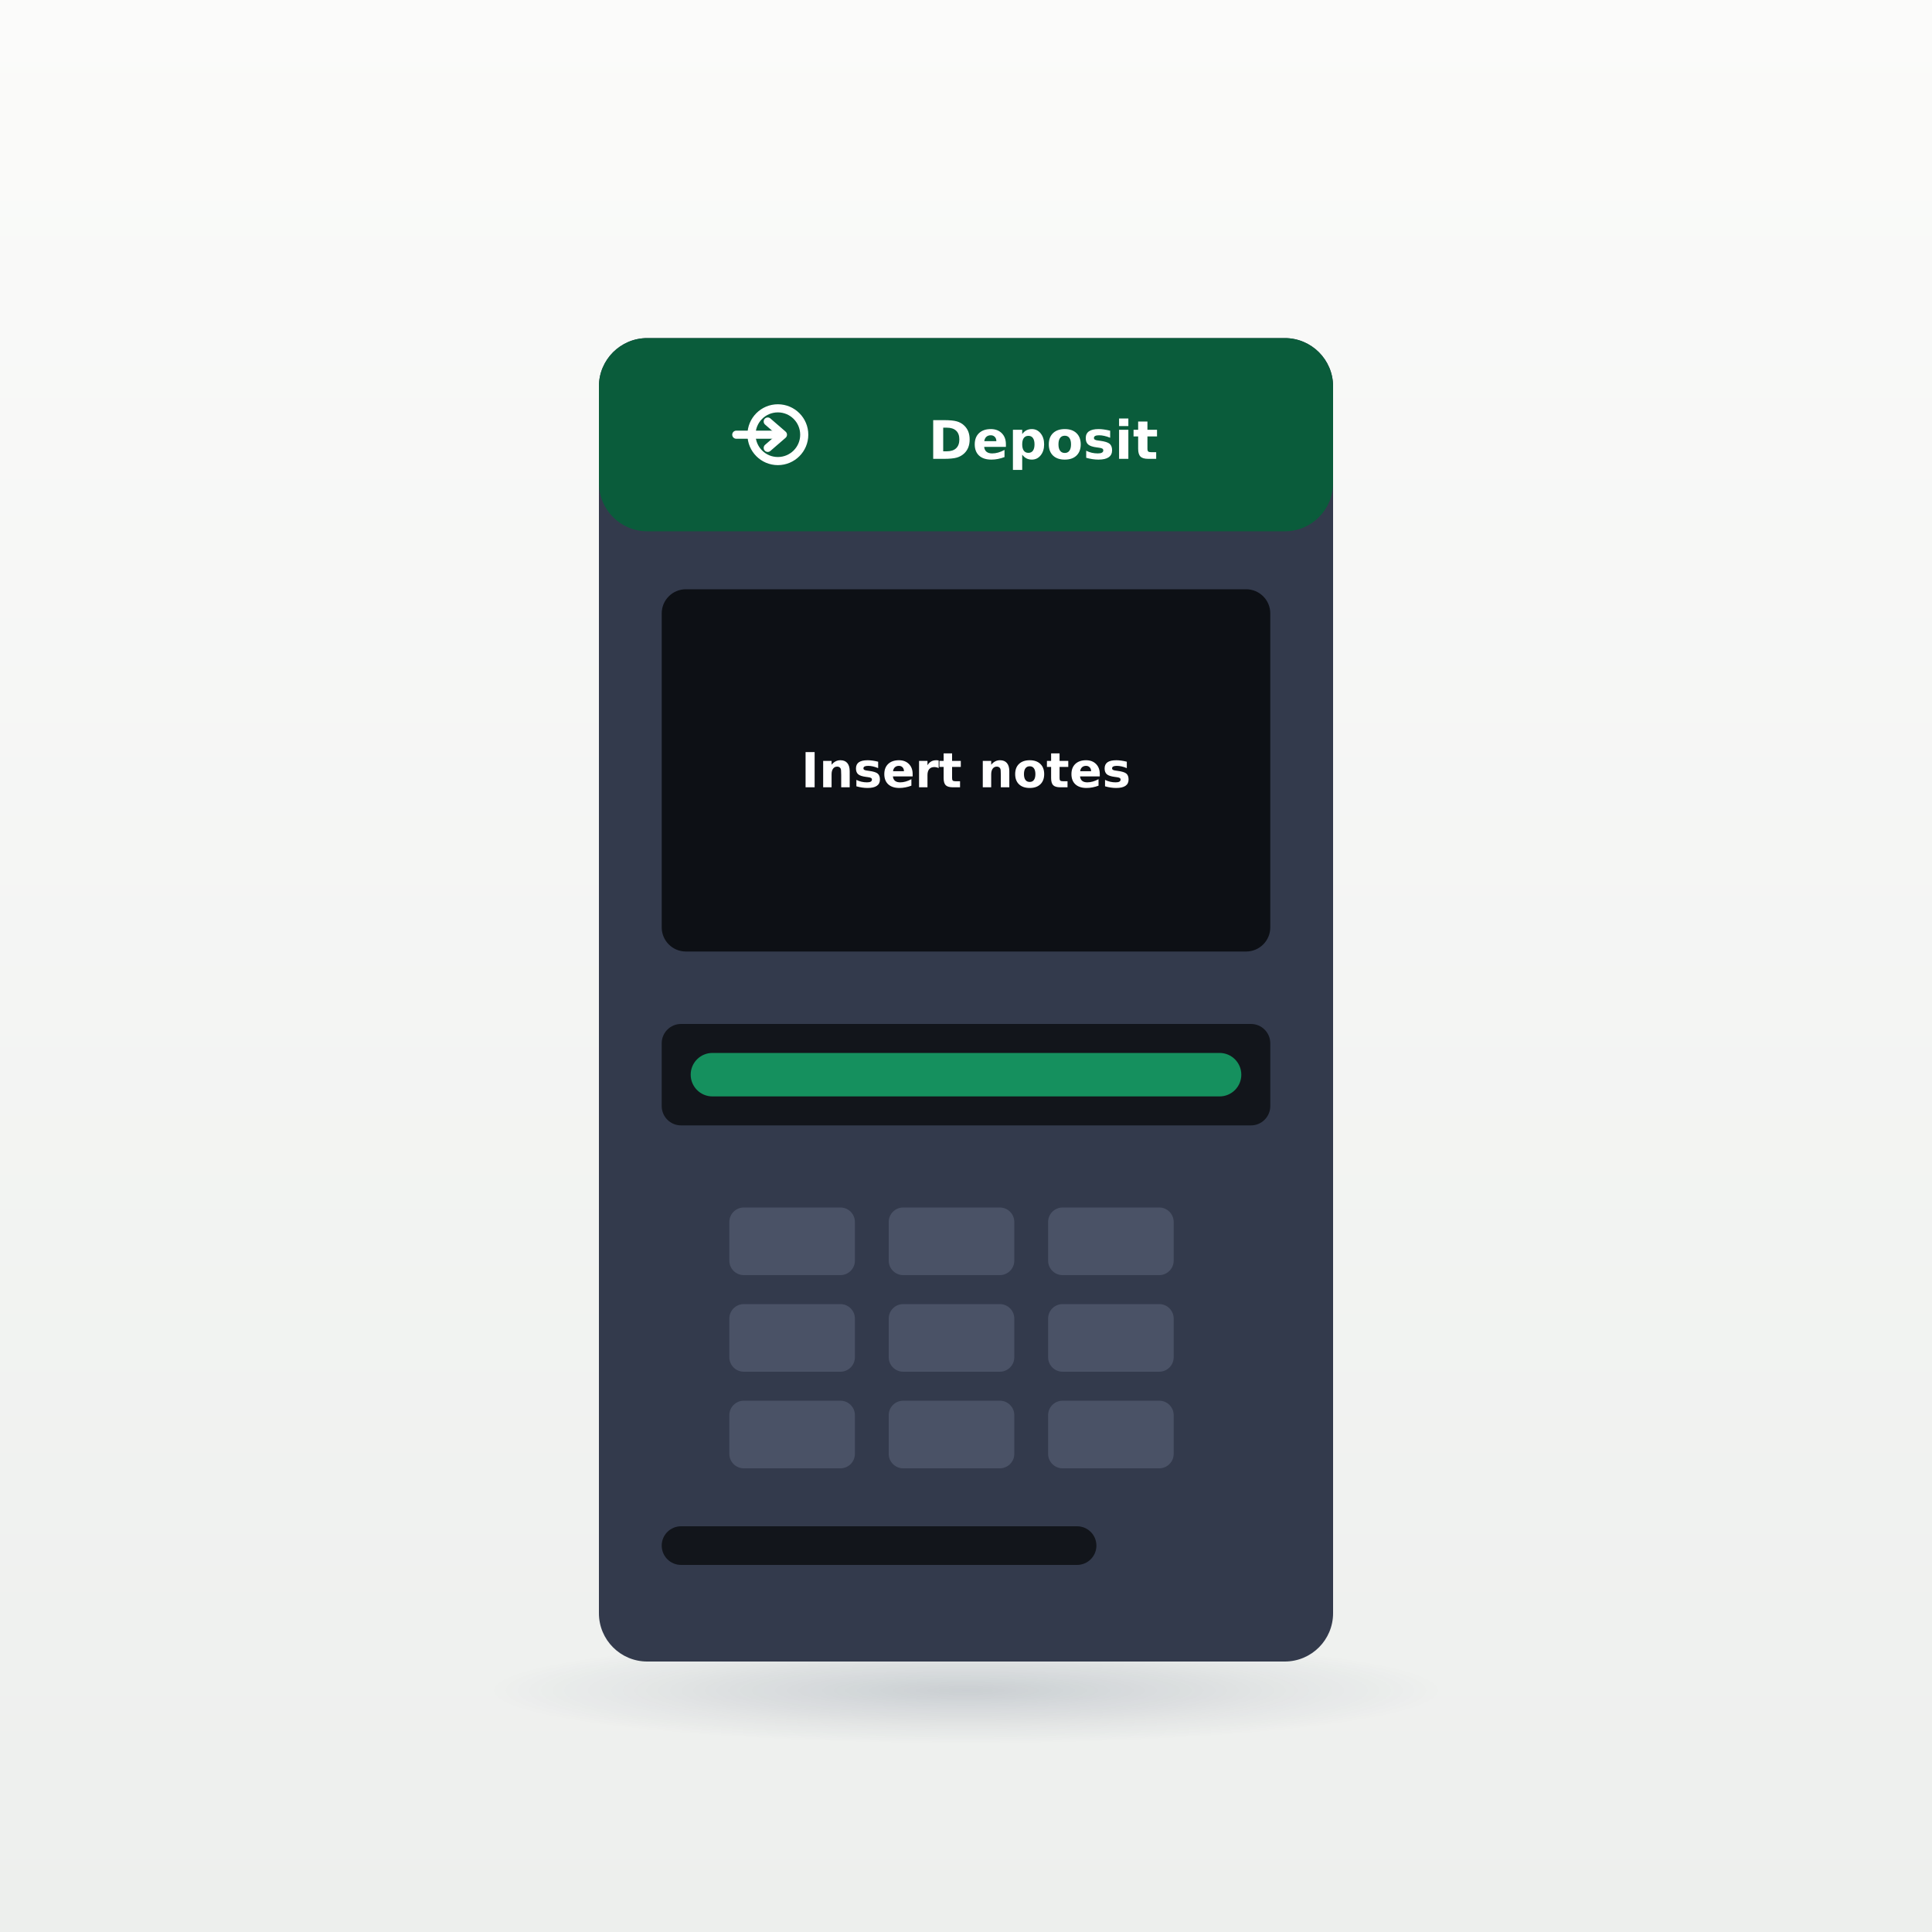
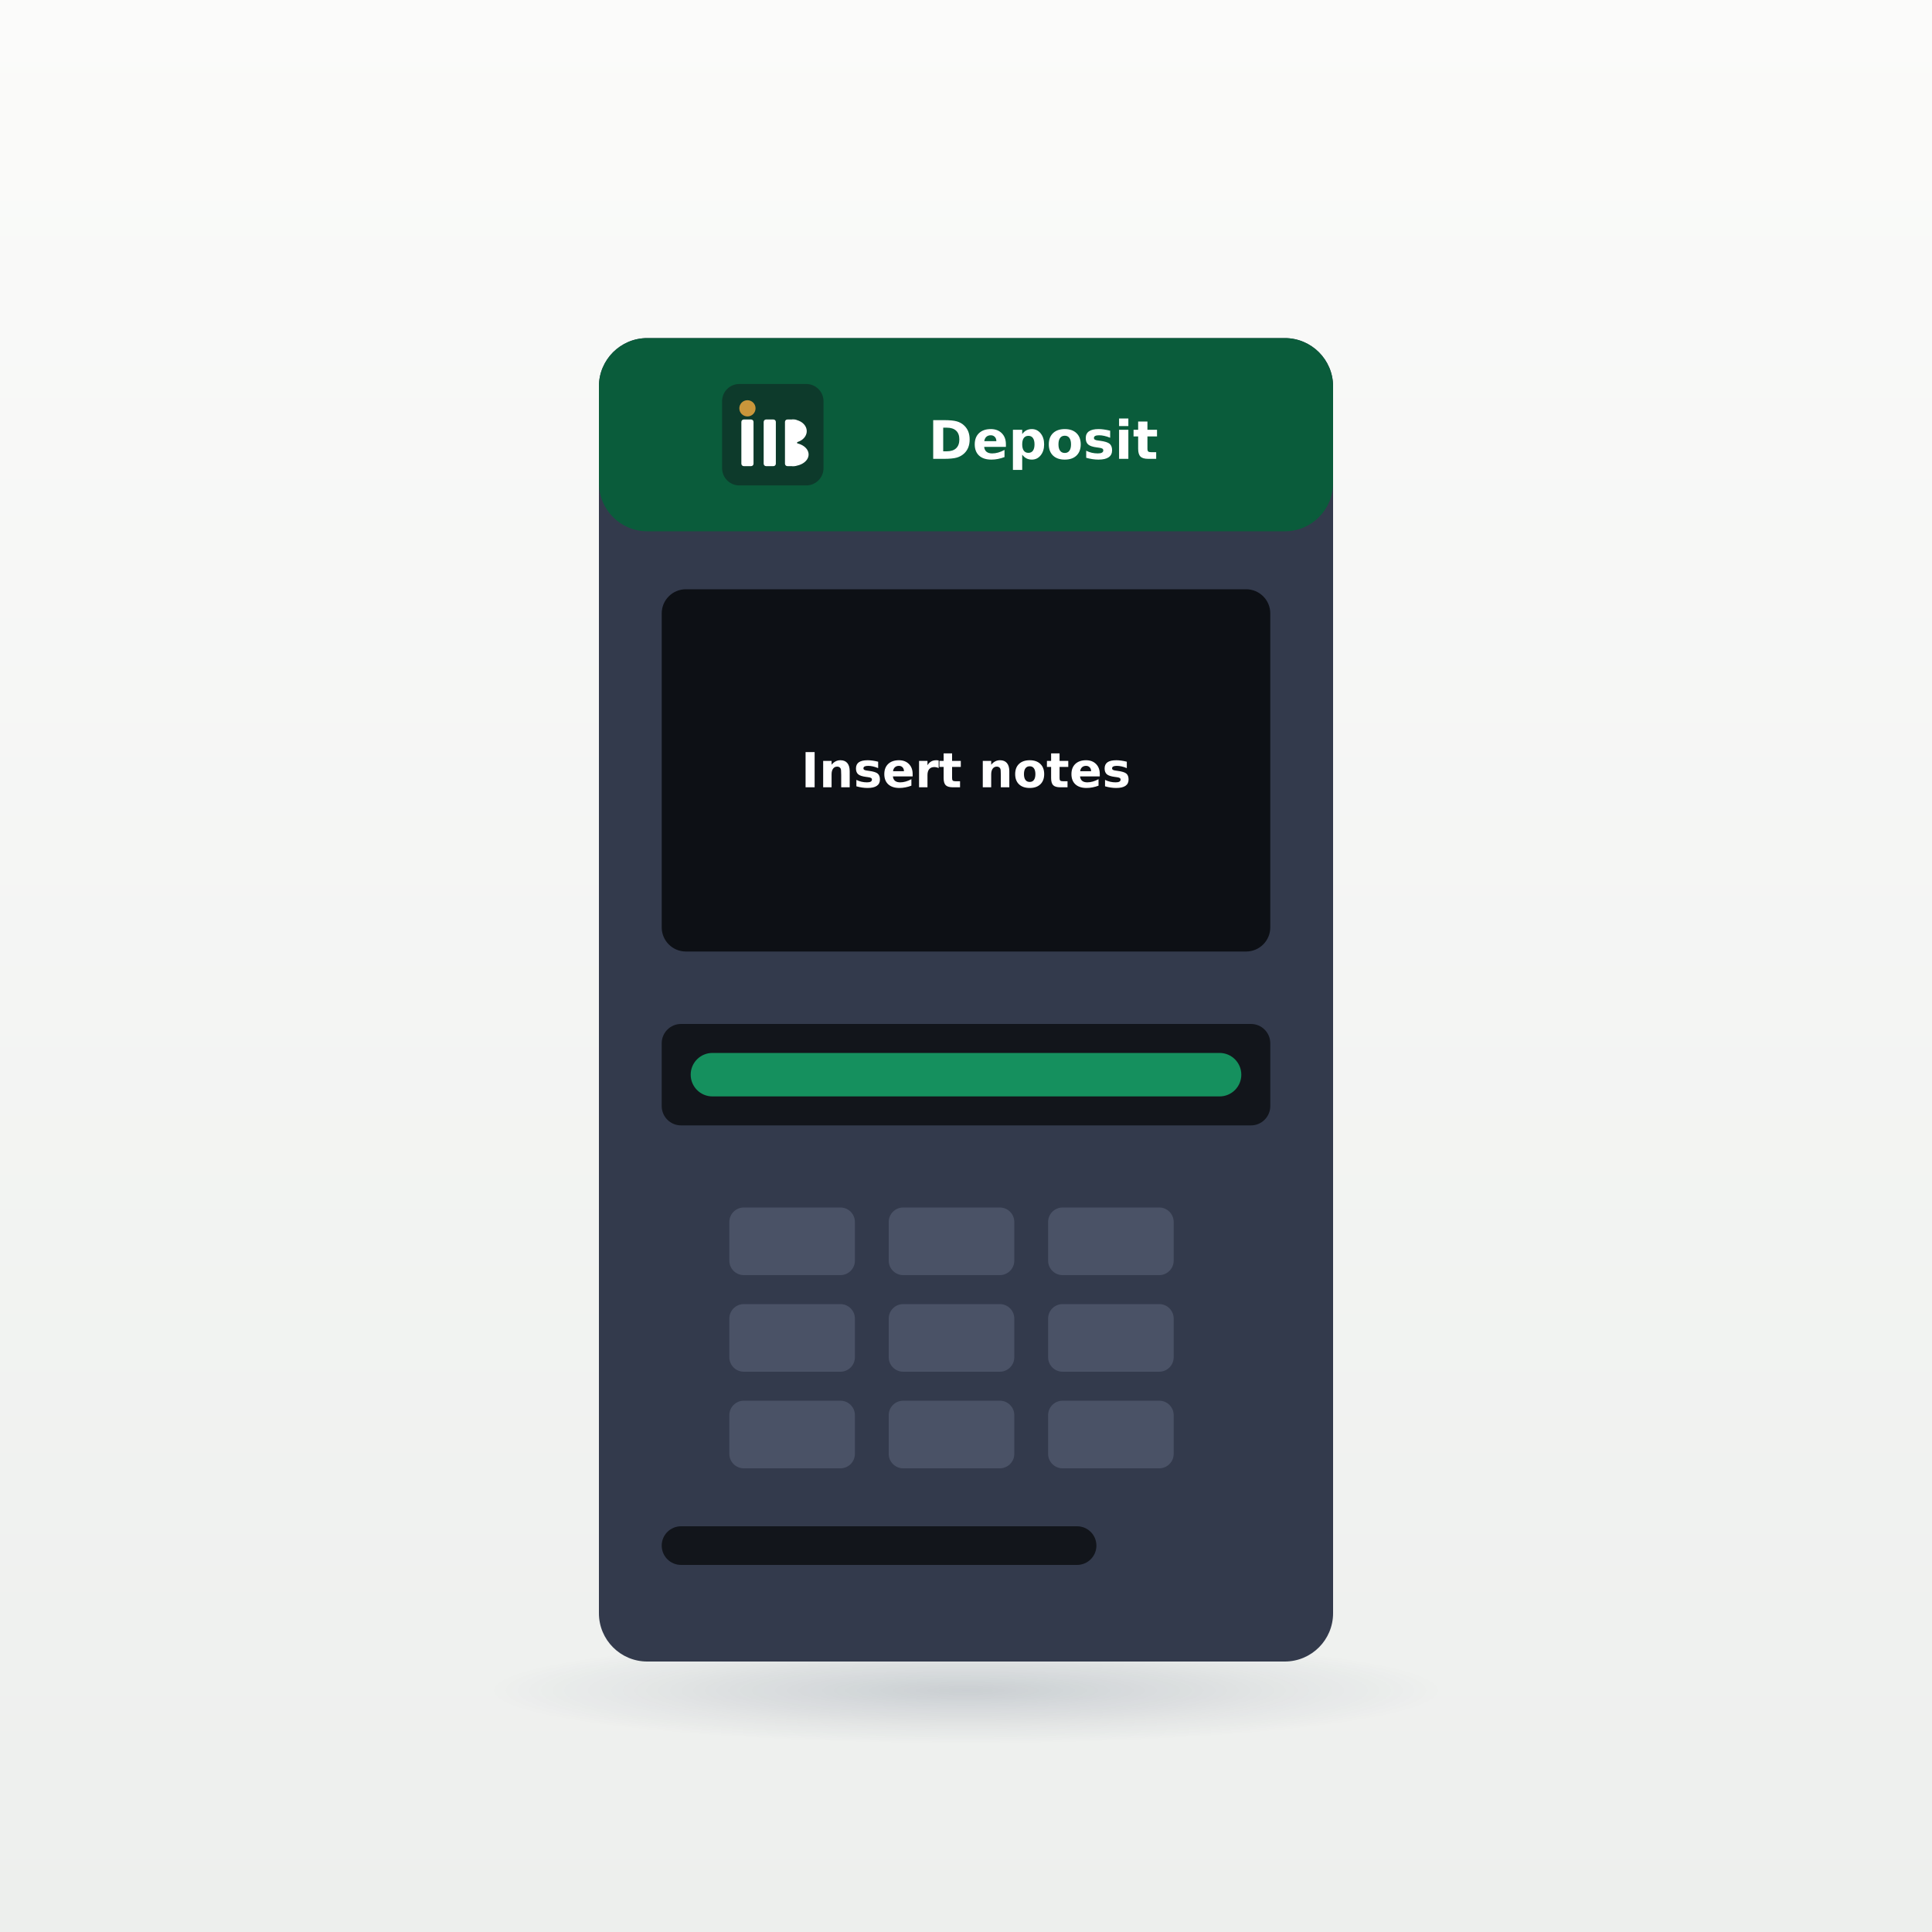
<svg xmlns="http://www.w3.org/2000/svg" viewBox="0 0 800 800" width="800" height="800">
  <defs>
    <linearGradient id="bg" x1="0" y1="0" x2="0" y2="1">
      <stop offset="0" stop-color="#FBFBFA" />
      <stop offset="1" stop-color="#EDEFED" />
    </linearGradient>
    <radialGradient id="sh" cx="0.5" cy="0.5" r="0.5">
      <stop offset="0" stop-color="#0B1E3D" stop-opacity="0.16" />
      <stop offset="1" stop-color="#0B1E3D" stop-opacity="0" />
    </radialGradient>
  </defs>
  <rect width="800" height="800" fill="url(#bg)" />
  <ellipse cx="400" cy="700" rx="196" ry="22" fill="url(#sh)" />
  <rect x="248" y="140" width="304" height="548" rx="20" fill="#333A4C" />
  <rect x="248" y="140" width="304" height="80" rx="20" fill="#0A5C3B" />
-   <circle cx="322.1" cy="180" r="10.92" fill="none" stroke="#FFFFFF" stroke-width="3.36" />
-   <path d="M304.88,180 L323.36,180" stroke="#FFFFFF" stroke-width="3.36" stroke-linecap="round" />
-   <path d="M317.9,174.54 L324.2,180 L317.9,185.46" fill="none" stroke="#FFFFFF" stroke-width="3.36" stroke-linecap="round" stroke-linejoin="round" />
+   <rect x="299" y="159" width="42" height="42" rx="7.14" fill="#0D3A2B" />
+   <rect x="306.98" y="173.7" width="5.04" height="19.32" rx="1.008" fill="#FFFFFF" />
+   <circle cx="309.5" cy="169.08" r="3.36" fill="#C9963B" />
+   <rect x="316.22" y="173.7" width="5.04" height="19.32" rx="1.008" fill="#FFFFFF" />
+   <rect x="325.04" y="173.7" width="5.04" height="19.32" rx="1.008" fill="#FFFFFF" />
+   <path d="M328.064,173.7 L328.064,183.36 A5.989,4.83 0 0 0 328.064,173.7 Z" fill="#FFFFFF" />
+   <path d="M328.064,183.36 L328.064,193.02 A6.762,4.83 0 0 0 328.064,183.36 Z" fill="#FFFFFF" />
  <text x="432" y="190" font-family="DejaVu Sans, Helvetica, Arial, sans-serif" font-size="22" font-weight="700" fill="#FFFFFF" text-anchor="middle">Deposit</text>
  <rect x="274" y="244" width="252" height="150" rx="10" fill="#0D1015" />
  <text x="400" y="326" font-family="DejaVu Sans, Helvetica, Arial, sans-serif" font-size="20" font-weight="700" fill="#FFFFFF" text-anchor="middle">Insert notes</text>
  <rect x="274" y="424" width="252" height="42" rx="8" fill="#12151B" />
  <rect x="286" y="436" width="228" height="18" rx="9" fill="#15A66A" opacity="0.85" />
  <rect x="302" y="500" width="52" height="28" rx="6" fill="#4A5266" />
  <rect x="368" y="500" width="52" height="28" rx="6" fill="#4A5266" />
  <rect x="434" y="500" width="52" height="28" rx="6" fill="#4A5266" />
  <rect x="302" y="540" width="52" height="28" rx="6" fill="#4A5266" />
  <rect x="368" y="540" width="52" height="28" rx="6" fill="#4A5266" />
  <rect x="434" y="540" width="52" height="28" rx="6" fill="#4A5266" />
  <rect x="302" y="580" width="52" height="28" rx="6" fill="#4A5266" />
  <rect x="368" y="580" width="52" height="28" rx="6" fill="#4A5266" />
  <rect x="434" y="580" width="52" height="28" rx="6" fill="#4A5266" />
  <rect x="274" y="632" width="180" height="16" rx="8" fill="#12151B" />
</svg>
